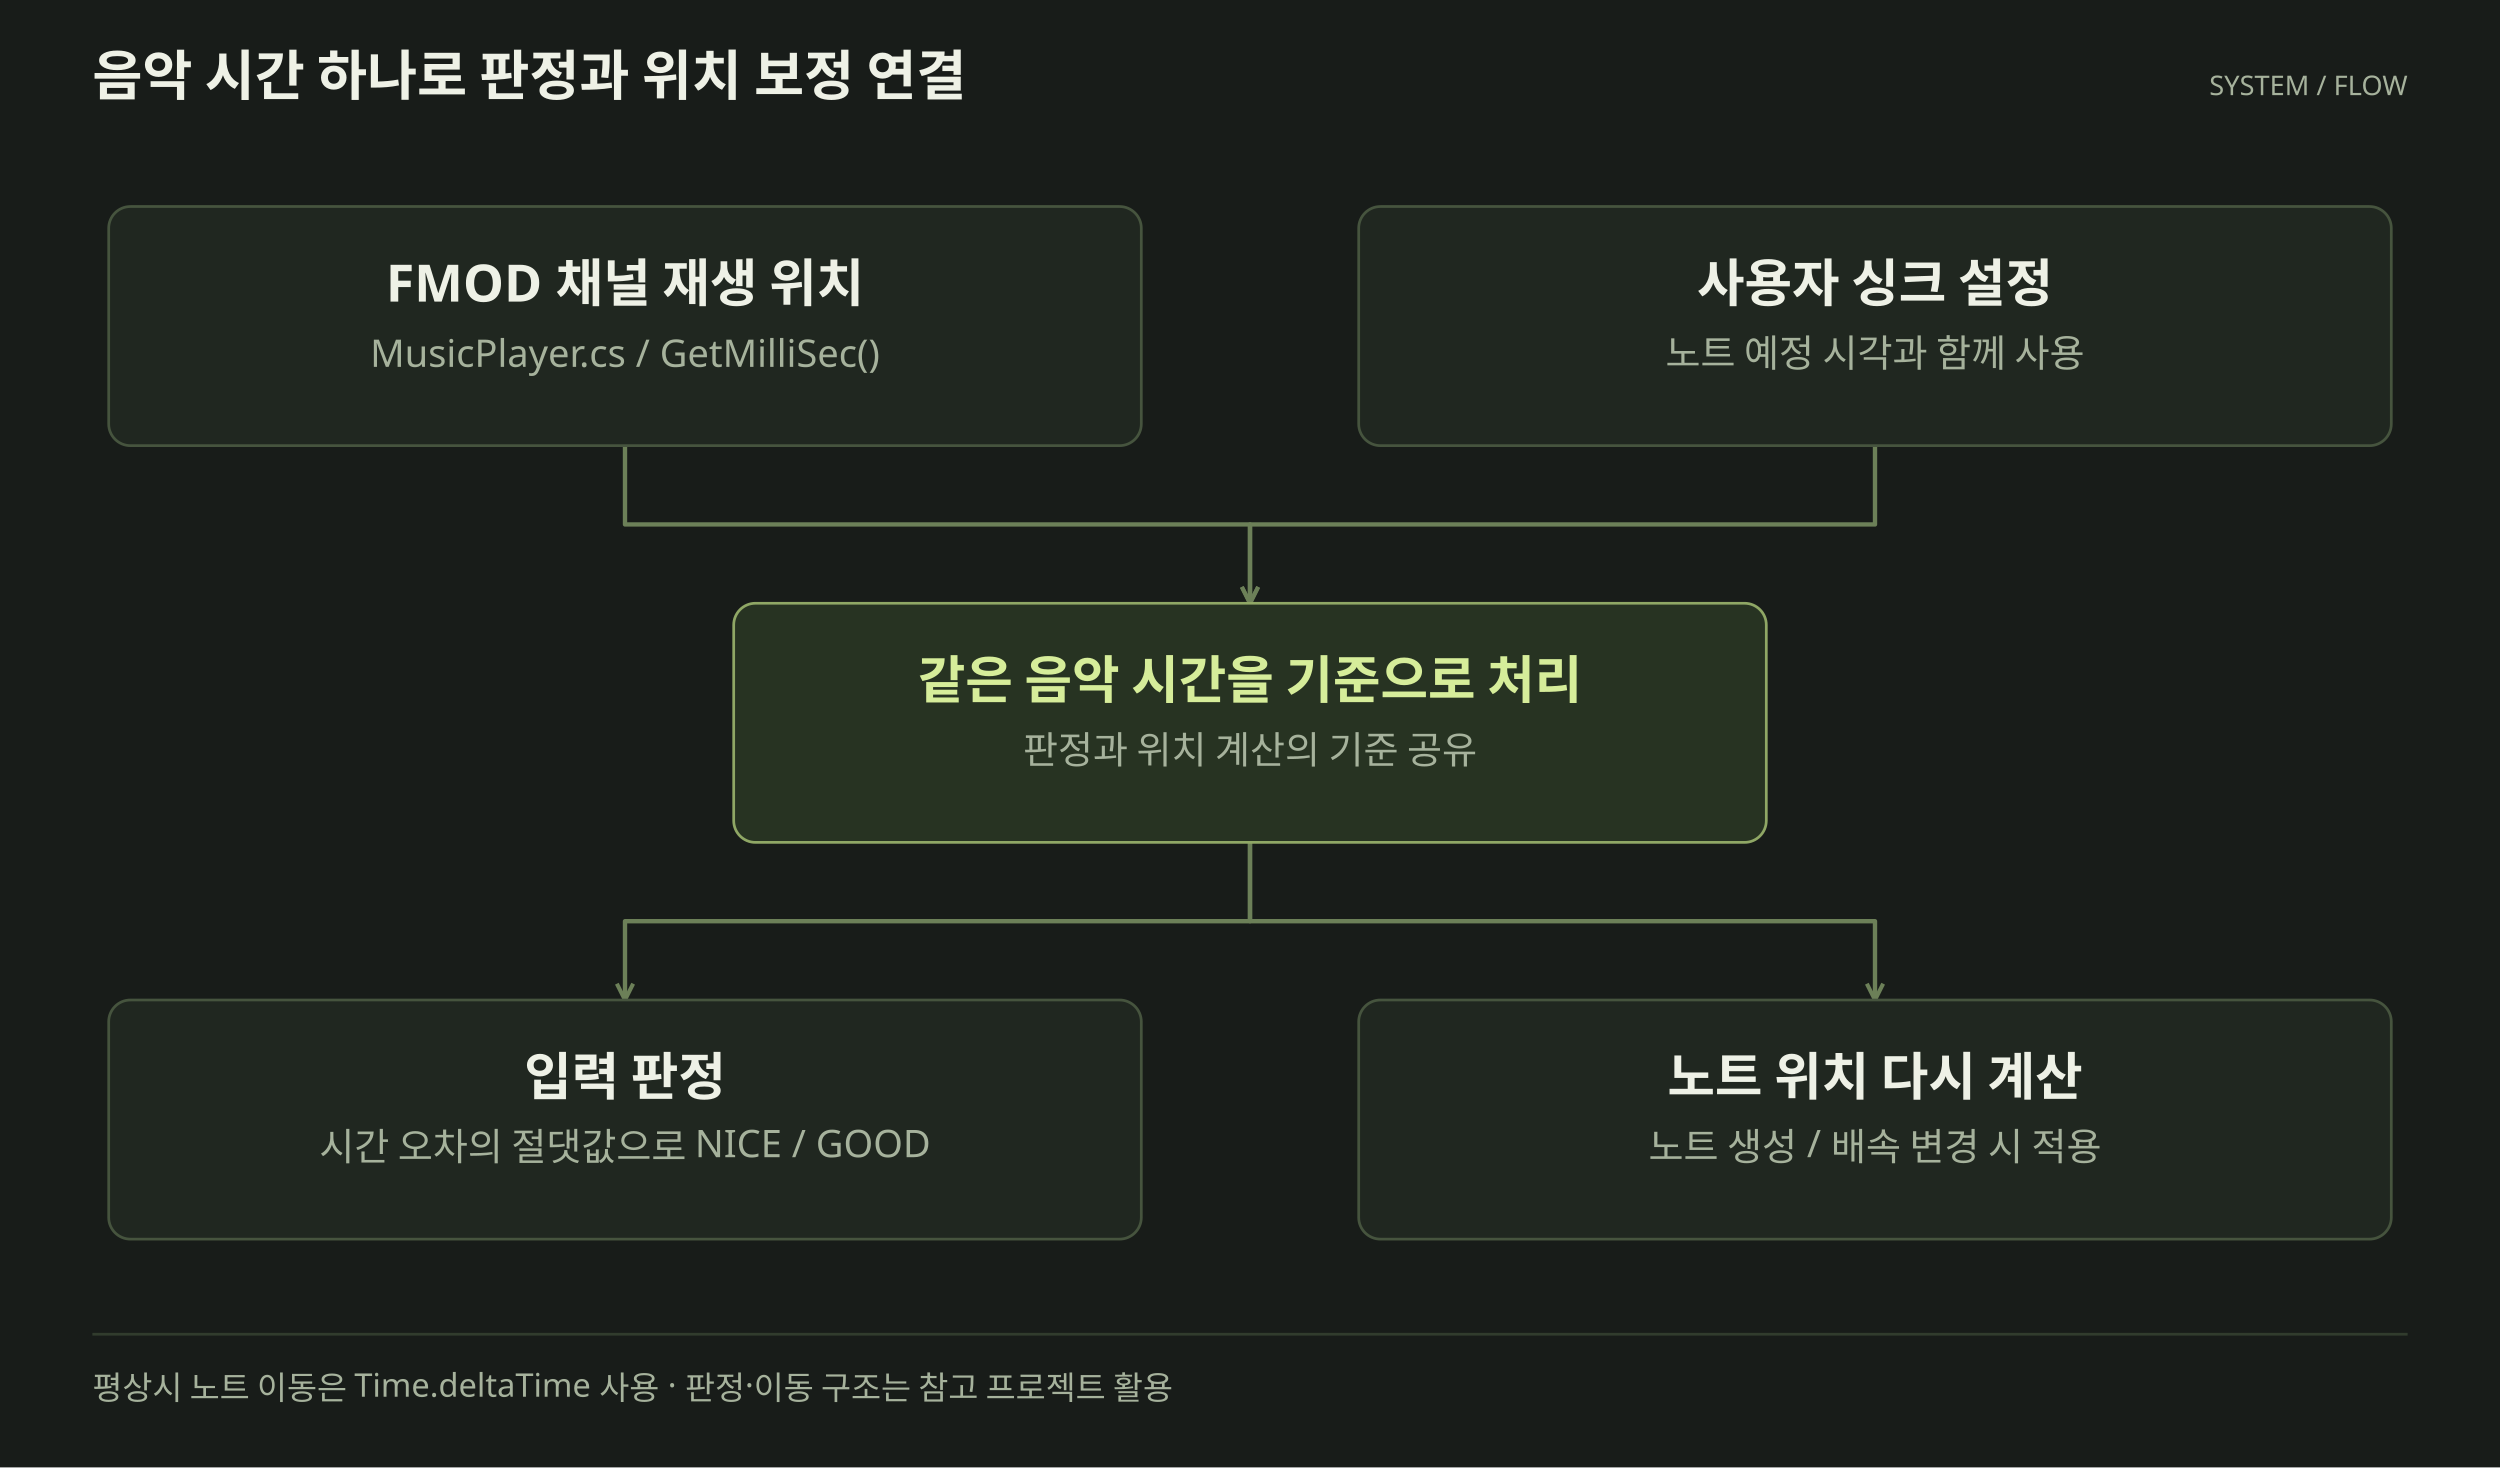
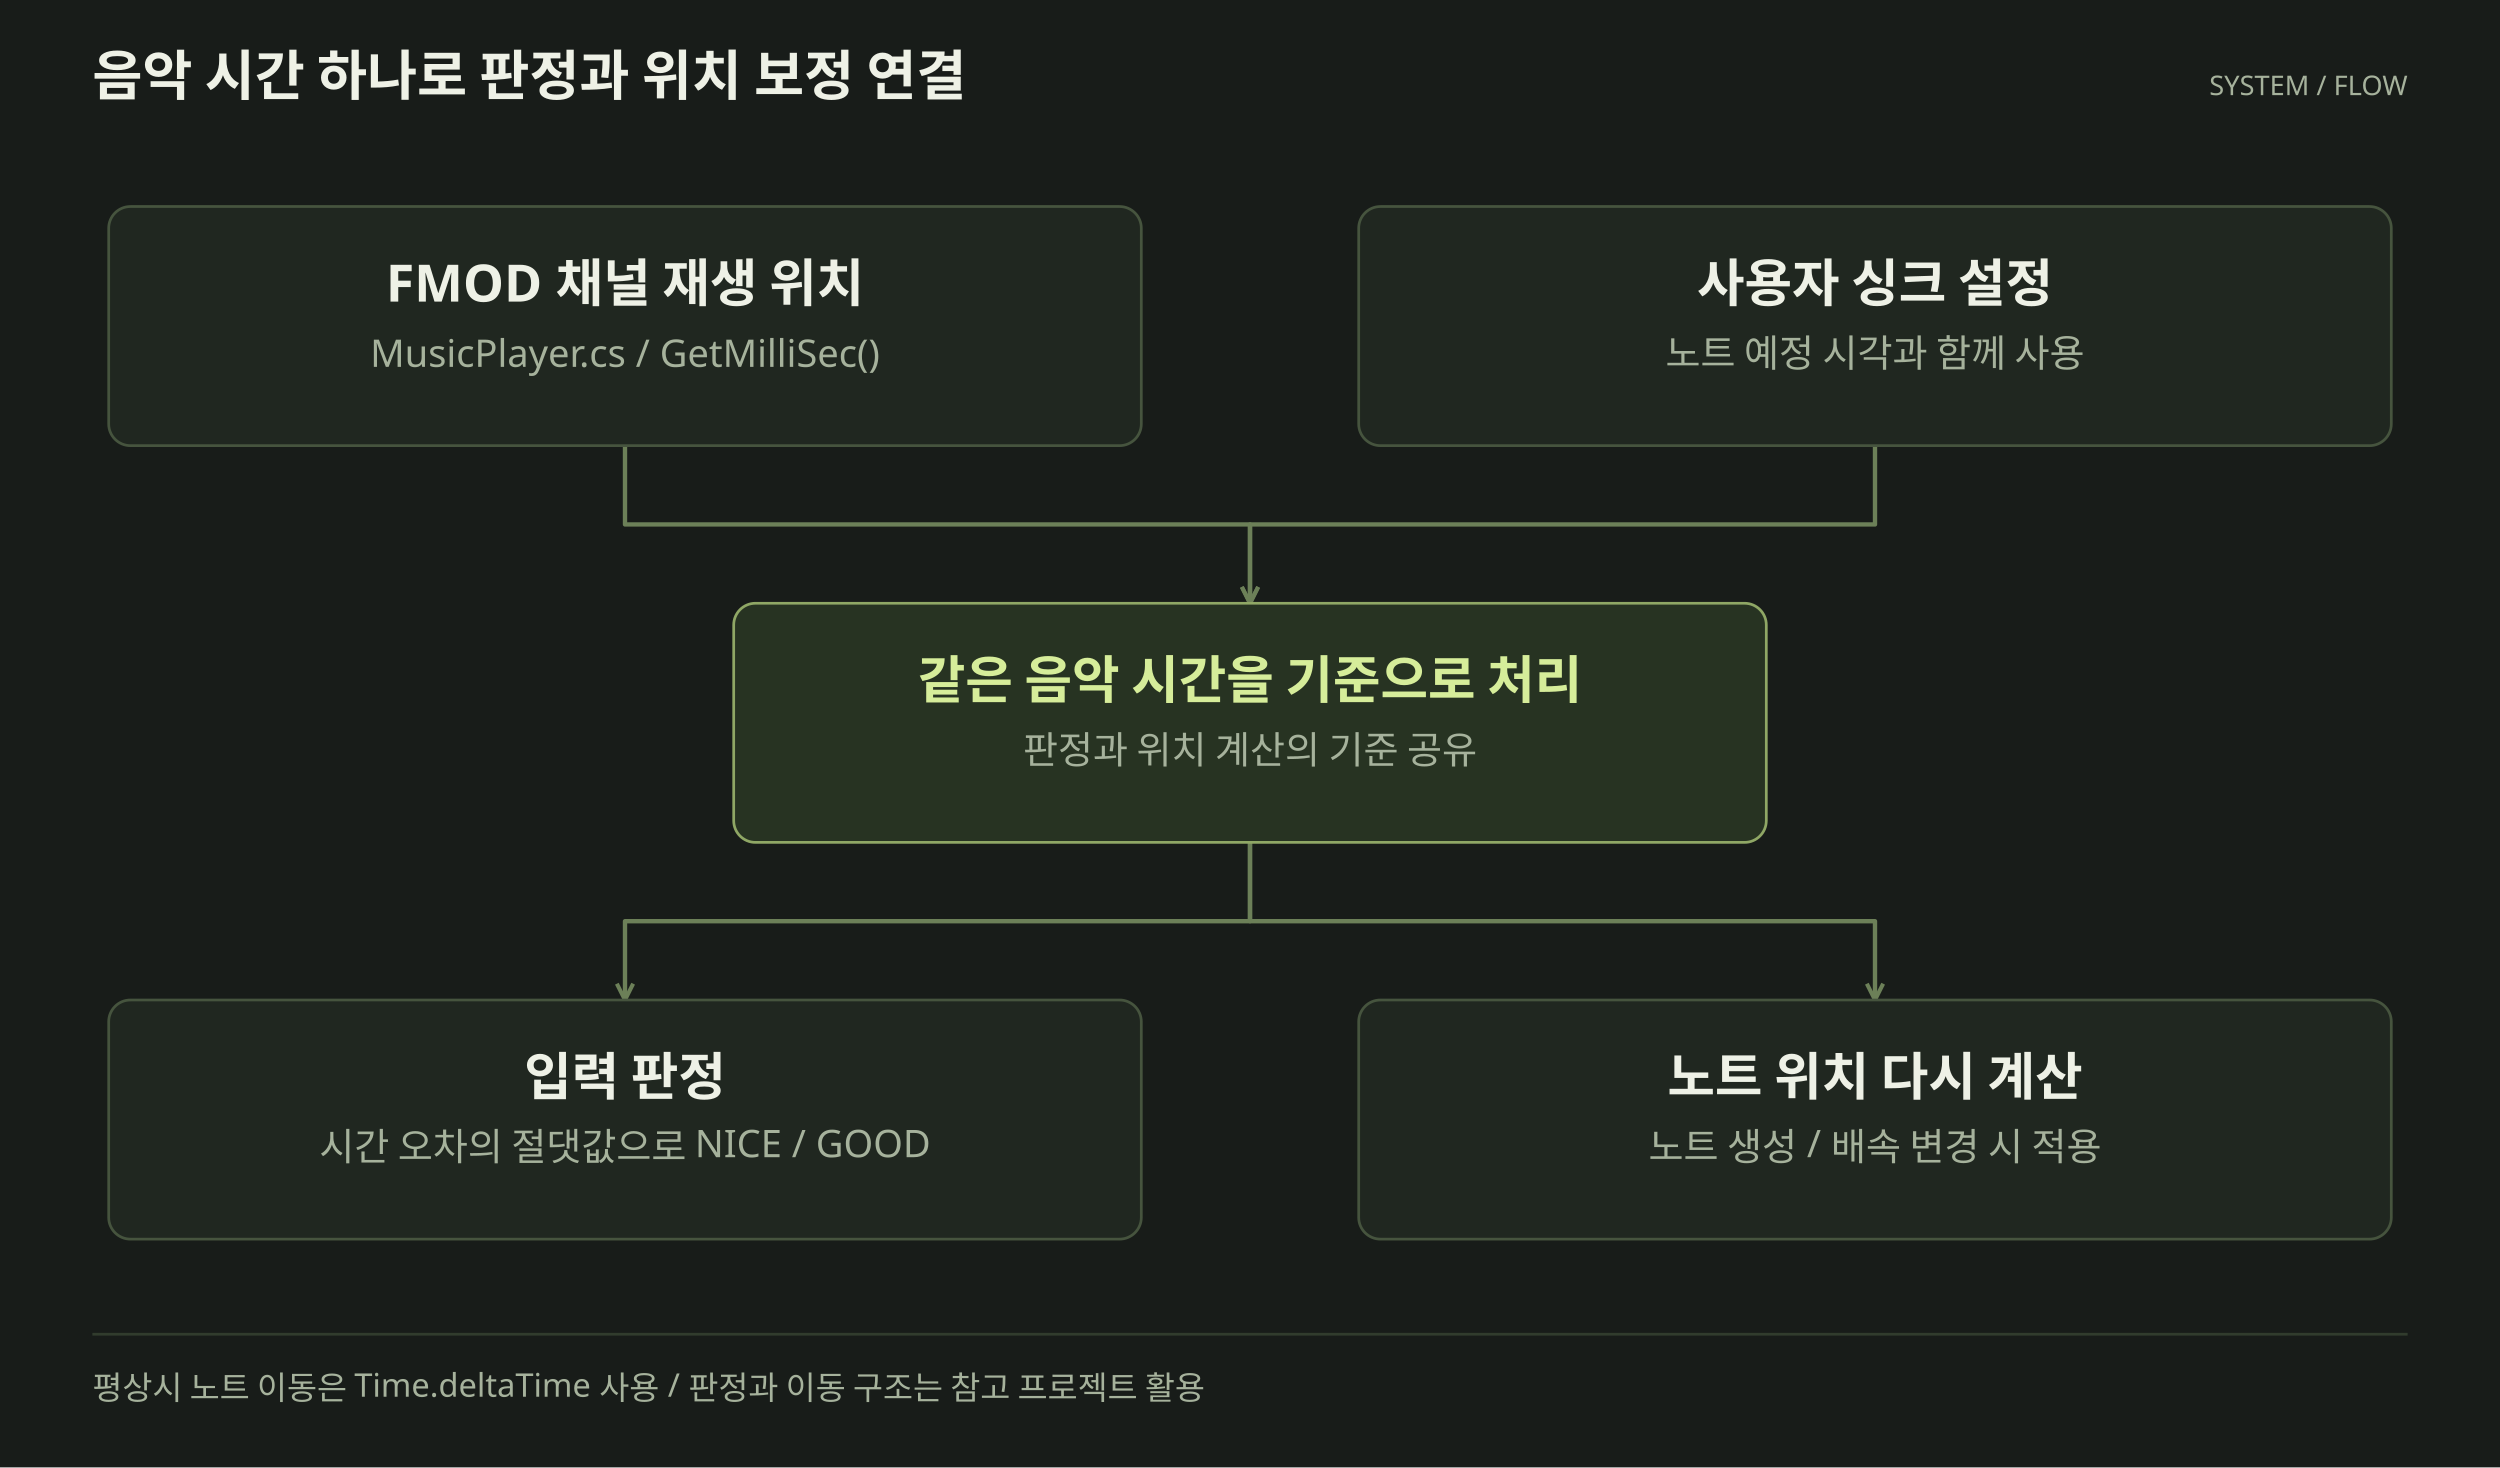
<svg xmlns="http://www.w3.org/2000/svg" width="920" height="540" viewBox="0 0 920 540" role="img" aria-labelledby="title desc">
  <defs>
    <marker id="arrow" markerWidth="8" markerHeight="8" refX="7" refY="4" orient="auto" markerUnits="userSpaceOnUse">
      <path d="M1 1 7 4 1 7" fill="none" stroke="#6c8058" stroke-width="1.5" />
    </marker>
  </defs>
  <defs>
    <marker id="inheritance" markerWidth="13" markerHeight="13" refX="12" refY="6.5" orient="auto" markerUnits="userSpaceOnUse">
      <path d="M1 1 12 6.5 1 12Z" fill="#181c19" stroke="#6c8058" stroke-width="1.5" />
    </marker>
  </defs>
  <rect width="920" height="540" fill="#181c19" />
  <g font-family="Pretendard,Noto Sans KR,Apple SD Gothic Neo,Malgun Gothic,sans-serif">
    <text x="34" y="35" fill="#eef1e6" font-size="20" font-weight="600" text-anchor="start">음악 시간 하나로 판정과 위치 보정 연결</text>
    <text x="886" y="35" fill="#a6b29c" font-size="10" font-weight="500" text-anchor="end">SYSTEM / FLOW</text>
    <polyline points="230.0,164 230.0,193.0 460.0,193.0 460.0,222" fill="none" stroke="#6c8058" stroke-width="1.6" stroke-linejoin="round" marker-end="url(#arrow)" />
    <polyline points="690.0,164 690.0,193.0 460.0,193.0 460.0,222" fill="none" stroke="#6c8058" stroke-width="1.6" stroke-linejoin="round" marker-end="url(#arrow)" />
    <polyline points="460.0,310 460.0,339.0 230.0,339.0 230.0,368" fill="none" stroke="#6c8058" stroke-width="1.6" stroke-linejoin="round" marker-end="url(#arrow)" />
    <polyline points="460.0,310 460.0,339.0 690.0,339.0 690.0,368" fill="none" stroke="#6c8058" stroke-width="1.6" stroke-linejoin="round" marker-end="url(#arrow)" />
    <rect x="40" y="76" width="380" height="88" rx="8" fill="#202720" stroke="#46543e" />
    <text x="230.0" y="111" fill="#eef1e6" font-size="19" font-weight="600" text-anchor="middle">FMOD 채널 재생 위치</text>
    <text x="230.0" y="135" fill="#a6b29c" font-size="14" font-weight="400" text-anchor="middle">MusicPlayer.cs / GetMilliSec()</text>
    <rect x="500" y="76" width="380" height="88" rx="8" fill="#202720" stroke="#46543e" />
    <text x="690.0" y="111" fill="#eef1e6" font-size="19" font-weight="600" text-anchor="middle">사용자 싱크 설정</text>
    <text x="690.0" y="135" fill="#a6b29c" font-size="14" font-weight="400" text-anchor="middle">노트 예정 시각과 함께 사용</text>
    <rect x="270.0" y="222" width="380" height="88" rx="8" fill="#273322" stroke="#8fa765" />
    <text x="460.0" y="257" fill="#d6ed9a" font-size="19" font-weight="600" text-anchor="middle">같은 음악 시간을 기준으로 처리</text>
    <text x="460.0" y="281" fill="#a6b29c" font-size="14" font-weight="400" text-anchor="middle">판정과 위치 계산의 기준 공유</text>
    <rect x="40" y="368" width="380" height="88" rx="8" fill="#202720" stroke="#46543e" />
    <text x="230.0" y="403" fill="#eef1e6" font-size="19" font-weight="600" text-anchor="middle">입력 판정</text>
    <text x="230.0" y="427" fill="#a6b29c" font-size="14" font-weight="400" text-anchor="middle">시간 오차의 절댓값으로 NICE / GOOD</text>
    <rect x="500" y="368" width="380" height="88" rx="8" fill="#202720" stroke="#46543e" />
    <text x="690.0" y="403" fill="#eef1e6" font-size="19" font-weight="600" text-anchor="middle">노트 위치 다시 계산</text>
    <text x="690.0" y="427" fill="#a6b29c" font-size="14" font-weight="400" text-anchor="middle">노트 생성 / 배속 변경 시 적용</text>
    <path d="M34 491H886" stroke="#313c2d" />
-     <text x="34" y="515" fill="#a6b29c" font-size="12" font-weight="400" text-anchor="start">평상시 노트 이동은 Time.deltaTime 사용 · 판정·이동 구조는 참고 프로젝트 활용</text>
+     <text x="34" y="515" fill="#a6b29c" font-size="12" font-weight="400" text-anchor="start">평상시 노트 이동은 Time.deltaTime 사용 / 판정과 이동 구조는 참고 프로젝트 활용</text>
  </g>
</svg>
